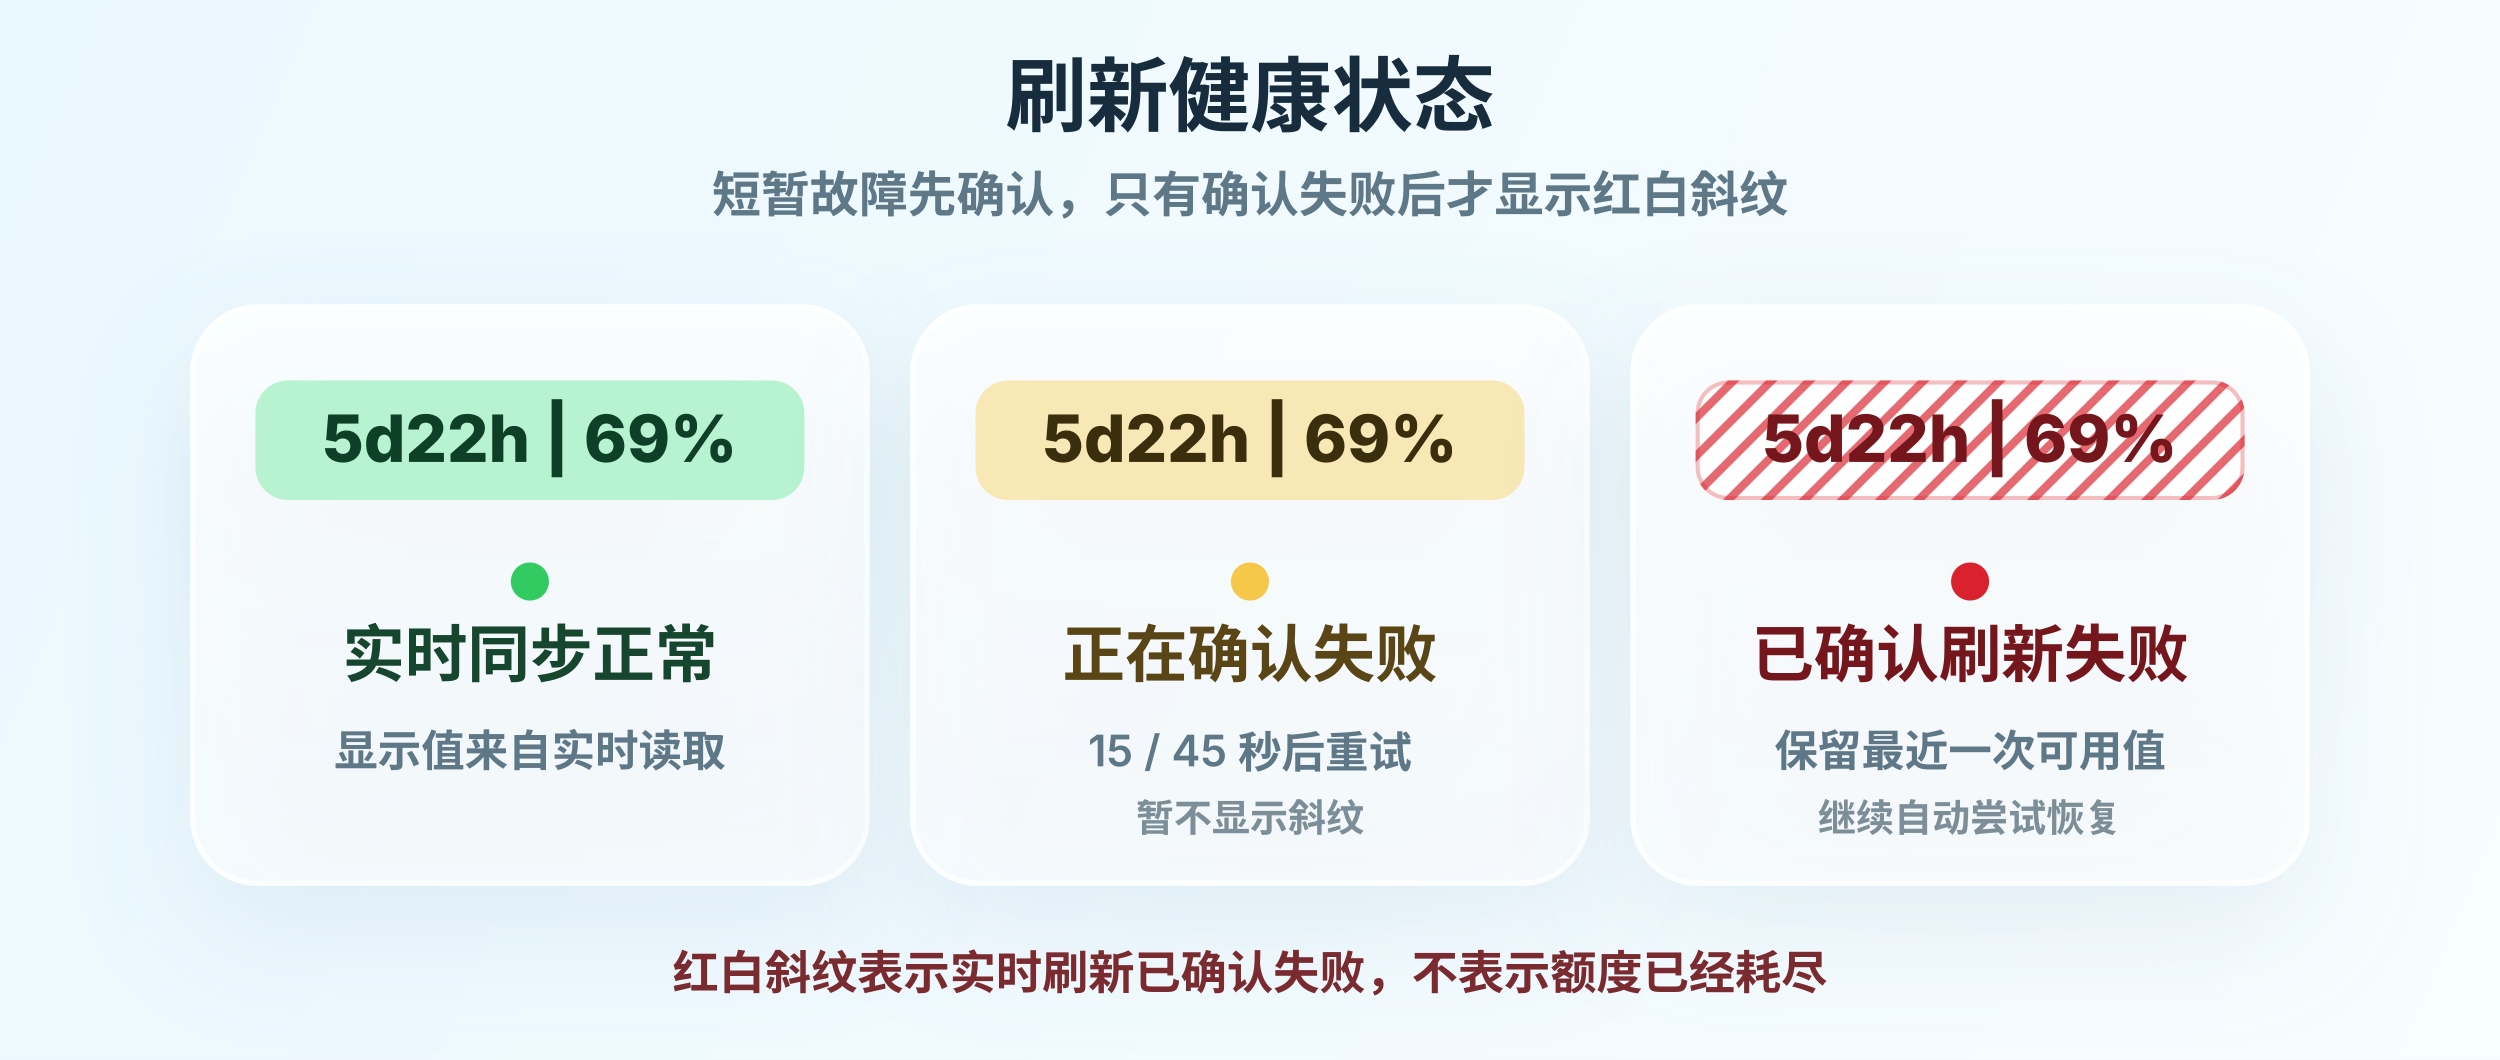
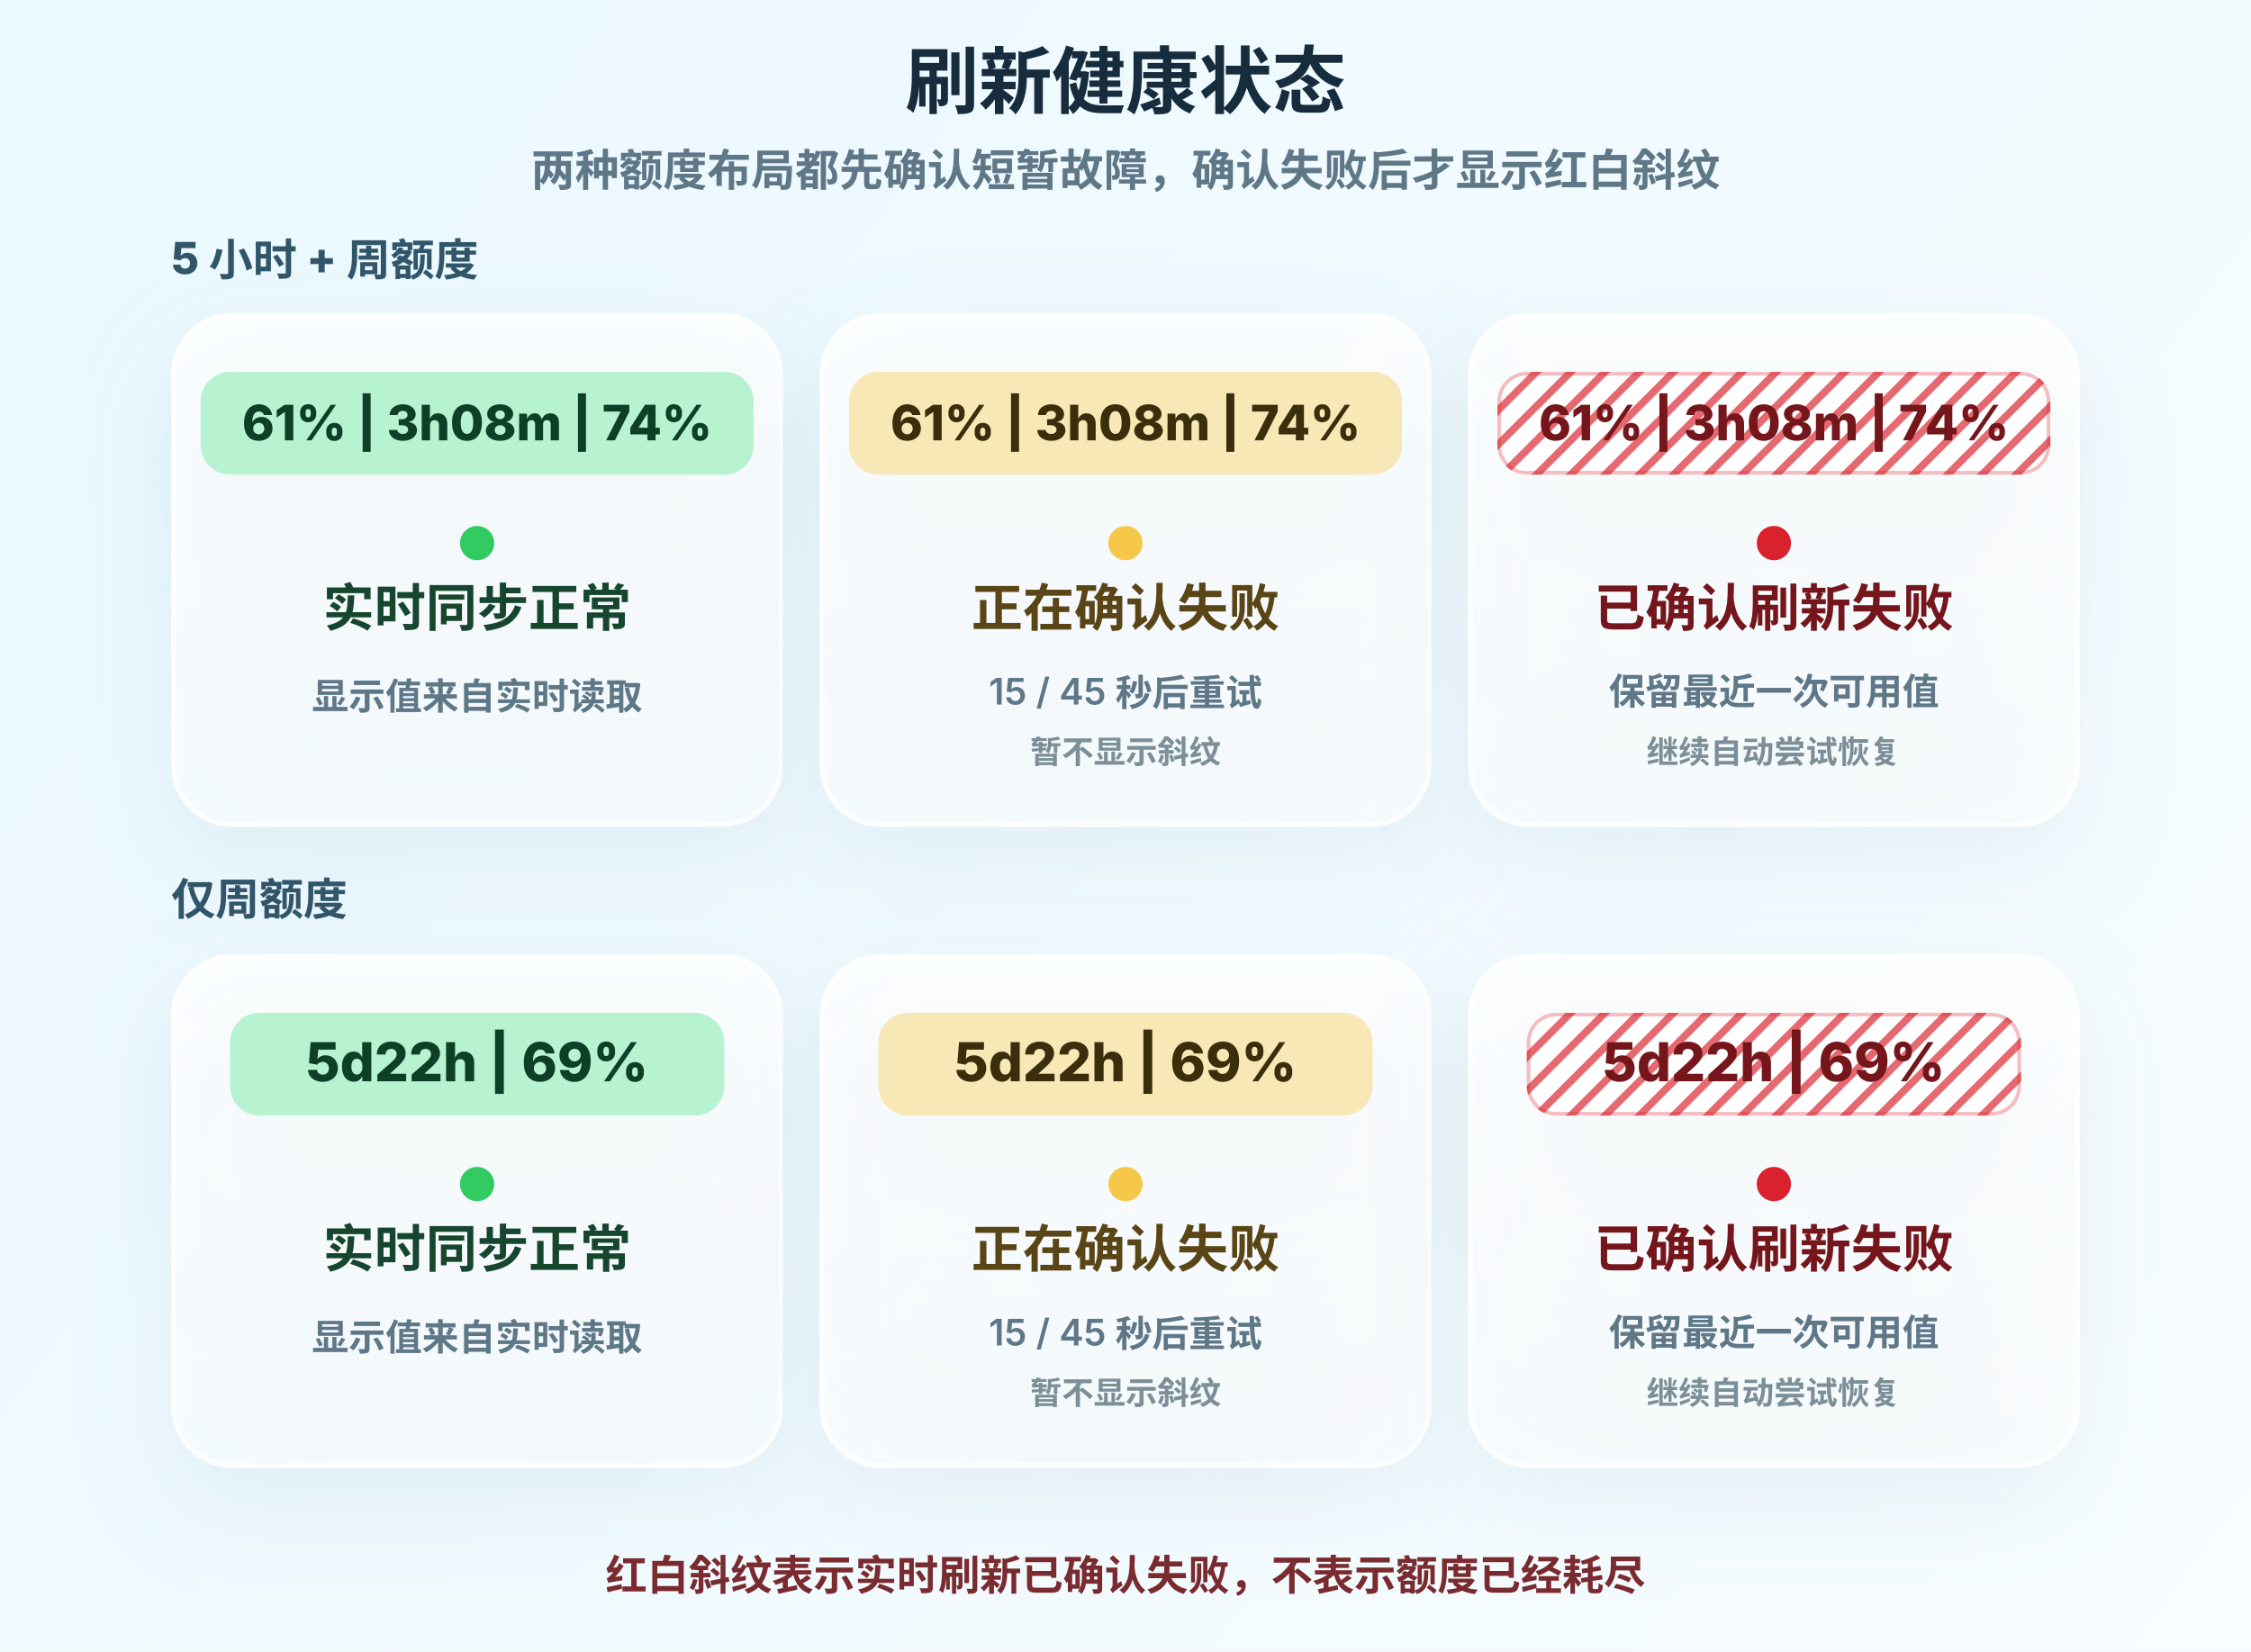
- <svg xmlns="http://www.w3.org/2000/svg" width="920" height="390" viewBox="0 0 920 390" fill="none">
+ <svg xmlns="http://www.w3.org/2000/svg" width="920" height="675" viewBox="0 0 920 675" fill="none">
  <defs>
-     <linearGradient id="pageBg" x1="0" y1="0" x2="920" y2="390" gradientUnits="userSpaceOnUse">
+     <linearGradient id="pageBg" x1="0" y1="0" x2="920" y2="675" gradientUnits="userSpaceOnUse">
      <stop stop-color="#EAF8FF" />
      <stop offset="1" stop-color="#F8FDFF" />
    </linearGradient>
    <linearGradient id="cardBg" x1="0" y1="0" x2="0" y2="210" gradientUnits="userSpaceOnUse">
      <stop stop-color="#FFFFFF" stop-opacity="0.76" />
      <stop offset="1" stop-color="#FFFFFF" stop-opacity="0.54" />
    </linearGradient>
    <pattern id="failurePattern" width="14" height="14" patternUnits="userSpaceOnUse">
      <rect width="14" height="14" fill="#FFFFFF" />
      <path d="M-4 14L14 -4M3 21L21 3" stroke="#D9242E" stroke-opacity="0.68" stroke-width="3" />
    </pattern>
    <filter id="cardShadow" x="-20%" y="-24%" width="140%" height="160%" color-interpolation-filters="sRGB">
-       <feDropShadow dx="0" dy="18" stdDeviation="22" flood-color="#6E9DB3" flood-opacity="0.22" />
+       <feDropShadow dx="0" dy="16" stdDeviation="20" flood-color="#6E9DB3" flood-opacity="0.20" />
    </filter>
  </defs>
-   <rect width="920" height="390" fill="url(#pageBg)" />
+   <rect width="920" height="675" fill="url(#pageBg)" />
  <g font-family="-apple-system, BlinkMacSystemFont, 'SF Pro Display', 'PingFang SC', sans-serif">
-     <text x="460" y="46" text-anchor="middle" font-size="30" font-weight="780" fill="#172D3D">刷新健康状态</text>
-     <text x="460" y="78" text-anchor="middle" font-size="18" font-weight="650" fill="#5E7888">短暂故障先确认，只有确认失败后才显示红白斜纹</text>
-     <g transform="translate(70 112)" filter="url(#cardShadow)">
-       <rect width="250" height="214" rx="25" fill="url(#cardBg)" />
-       <rect x="1" y="1" width="248" height="212" rx="24" stroke="#FFFFFF" stroke-opacity="0.76" stroke-width="2" />
-       <rect x="24" y="28" width="202" height="44" rx="12" fill="#B8F3D1" />
-       <text x="125" y="58" text-anchor="middle" font-size="24" font-weight="820" fill="#103F28">5d22h | 69%</text>
-       <circle cx="125" cy="102" r="7" fill="#31CB62" />
-       <text x="125" y="137" text-anchor="middle" font-size="23" font-weight="780" fill="#17462D">实时同步正常</text>
-       <text x="125" y="170" text-anchor="middle" font-size="16" font-weight="620" fill="#5E7888">显示值来自实时读取</text>
+     <text x="460" y="44" text-anchor="middle" font-size="30" font-weight="780" fill="#172D3D">刷新健康状态</text>
+     <text x="460" y="76" text-anchor="middle" font-size="18" font-weight="650" fill="#5E7888">两种额度布局都先确认短暂故障，确认失败后才显示红白斜纹</text>
+     <text x="70" y="112" font-size="18" font-weight="760" fill="#31566A">5 小时 + 周额度</text>
+     <g transform="translate(70 128)" filter="url(#cardShadow)">
+       <rect width="250" height="210" rx="25" fill="url(#cardBg)" />
+       <rect x="1" y="1" width="248" height="208" rx="24" stroke="#FFFFFF" stroke-opacity="0.76" stroke-width="2" />
+       <rect x="12" y="24" width="226" height="42" rx="12" fill="#B8F3D1" />
+       <text x="125" y="52" text-anchor="middle" font-size="20" font-weight="820" fill="#103F28">61% | 3h08m | 74%</text>
+       <circle cx="125" cy="94" r="7" fill="#31CB62" />
+       <text x="125" y="128" text-anchor="middle" font-size="21" font-weight="780" fill="#17462D">实时同步正常</text>
+       <text x="125" y="162" text-anchor="middle" font-size="15" font-weight="620" fill="#5E7888">显示值来自实时读取</text>
    </g>
-     <g transform="translate(335 112)" filter="url(#cardShadow)">
-       <rect width="250" height="214" rx="25" fill="url(#cardBg)" />
-       <rect x="1" y="1" width="248" height="212" rx="24" stroke="#FFFFFF" stroke-opacity="0.76" stroke-width="2" />
-       <rect x="24" y="28" width="202" height="44" rx="12" fill="#F8E8B6" />
-       <text x="125" y="58" text-anchor="middle" font-size="24" font-weight="820" fill="#3A2D0B">5d22h | 69%</text>
-       <circle cx="125" cy="102" r="7" fill="#F6C84A" />
-       <text x="125" y="137" text-anchor="middle" font-size="23" font-weight="780" fill="#5A4512">正在确认失败</text>
-       <text x="125" y="170" text-anchor="middle" font-size="16" font-weight="620" fill="#5E7888">15 / 45 秒后重试</text>
-       <text x="125" y="194" text-anchor="middle" font-size="14" font-weight="620" fill="#7C8F99">暂不显示斜纹</text>
+     <g transform="translate(335 128)" filter="url(#cardShadow)">
+       <rect width="250" height="210" rx="25" fill="url(#cardBg)" />
+       <rect x="1" y="1" width="248" height="208" rx="24" stroke="#FFFFFF" stroke-opacity="0.76" stroke-width="2" />
+       <rect x="12" y="24" width="226" height="42" rx="12" fill="#F8E8B6" />
+       <text x="125" y="52" text-anchor="middle" font-size="20" font-weight="820" fill="#3A2D0B">61% | 3h08m | 74%</text>
+       <circle cx="125" cy="94" r="7" fill="#F6C84A" />
+       <text x="125" y="128" text-anchor="middle" font-size="21" font-weight="780" fill="#5A4512">正在确认失败</text>
+       <text x="125" y="160" text-anchor="middle" font-size="15" font-weight="620" fill="#5E7888">15 / 45 秒后重试</text>
+       <text x="125" y="184" text-anchor="middle" font-size="13" font-weight="620" fill="#7C8F99">暂不显示斜纹</text>
    </g>
-     <g transform="translate(600 112)" filter="url(#cardShadow)">
-       <rect width="250" height="214" rx="25" fill="url(#cardBg)" />
-       <rect x="1" y="1" width="248" height="212" rx="24" stroke="#FFFFFF" stroke-opacity="0.76" stroke-width="2" />
-       <rect x="24" y="28" width="202" height="44" rx="12" fill="url(#failurePattern)" />
-       <rect x="24.75" y="28.75" width="200.5" height="42.5" rx="11.25" stroke="#D9242E" stroke-opacity="0.30" stroke-width="1.5" />
-       <text x="125" y="58" text-anchor="middle" font-size="24" font-weight="820" fill="#74191E">5d22h | 69%</text>
-       <circle cx="125" cy="102" r="7" fill="#D9242E" />
-       <text x="125" y="137" text-anchor="middle" font-size="23" font-weight="780" fill="#74191E">已确认刷新失败</text>
-       <text x="125" y="170" text-anchor="middle" font-size="16" font-weight="620" fill="#5E7888">保留最近一次可用值</text>
-       <text x="125" y="194" text-anchor="middle" font-size="14" font-weight="620" fill="#7C8F99">继续自动尝试恢复</text>
+     <g transform="translate(600 128)" filter="url(#cardShadow)">
+       <rect width="250" height="210" rx="25" fill="url(#cardBg)" />
+       <rect x="1" y="1" width="248" height="208" rx="24" stroke="#FFFFFF" stroke-opacity="0.76" stroke-width="2" />
+       <rect x="12" y="24" width="226" height="42" rx="12" fill="url(#failurePattern)" />
+       <rect x="12.75" y="24.75" width="224.5" height="40.5" rx="11.25" stroke="#D9242E" stroke-opacity="0.30" stroke-width="1.5" />
+       <text x="125" y="52" text-anchor="middle" font-size="20" font-weight="820" fill="#74191E">61% | 3h08m | 74%</text>
+       <circle cx="125" cy="94" r="7" fill="#D9242E" />
+       <text x="125" y="128" text-anchor="middle" font-size="21" font-weight="780" fill="#74191E">已确认刷新失败</text>
+       <text x="125" y="160" text-anchor="middle" font-size="15" font-weight="620" fill="#5E7888">保留最近一次可用值</text>
+       <text x="125" y="184" text-anchor="middle" font-size="13" font-weight="620" fill="#7C8F99">继续自动尝试恢复</text>
    </g>
-     <text x="460" y="364" text-anchor="middle" font-size="17" font-weight="700" fill="#7A2B2F">红白斜纹表示实时刷新已确认失败，不表示额度已经耗尽</text>
+     <text x="70" y="374" font-size="18" font-weight="760" fill="#31566A">仅周额度</text>
+     <g transform="translate(70 390)" filter="url(#cardShadow)">
+       <rect width="250" height="210" rx="25" fill="url(#cardBg)" />
+       <rect x="1" y="1" width="248" height="208" rx="24" stroke="#FFFFFF" stroke-opacity="0.76" stroke-width="2" />
+       <rect x="24" y="24" width="202" height="42" rx="12" fill="#B8F3D1" />
+       <text x="125" y="52" text-anchor="middle" font-size="22" font-weight="820" fill="#103F28">5d22h | 69%</text>
+       <circle cx="125" cy="94" r="7" fill="#31CB62" />
+       <text x="125" y="128" text-anchor="middle" font-size="21" font-weight="780" fill="#17462D">实时同步正常</text>
+       <text x="125" y="162" text-anchor="middle" font-size="15" font-weight="620" fill="#5E7888">显示值来自实时读取</text>
+     </g>
+     <g transform="translate(335 390)" filter="url(#cardShadow)">
+       <rect width="250" height="210" rx="25" fill="url(#cardBg)" />
+       <rect x="1" y="1" width="248" height="208" rx="24" stroke="#FFFFFF" stroke-opacity="0.76" stroke-width="2" />
+       <rect x="24" y="24" width="202" height="42" rx="12" fill="#F8E8B6" />
+       <text x="125" y="52" text-anchor="middle" font-size="22" font-weight="820" fill="#3A2D0B">5d22h | 69%</text>
+       <circle cx="125" cy="94" r="7" fill="#F6C84A" />
+       <text x="125" y="128" text-anchor="middle" font-size="21" font-weight="780" fill="#5A4512">正在确认失败</text>
+       <text x="125" y="160" text-anchor="middle" font-size="15" font-weight="620" fill="#5E7888">15 / 45 秒后重试</text>
+       <text x="125" y="184" text-anchor="middle" font-size="13" font-weight="620" fill="#7C8F99">暂不显示斜纹</text>
+     </g>
+     <g transform="translate(600 390)" filter="url(#cardShadow)">
+       <rect width="250" height="210" rx="25" fill="url(#cardBg)" />
+       <rect x="1" y="1" width="248" height="208" rx="24" stroke="#FFFFFF" stroke-opacity="0.76" stroke-width="2" />
+       <rect x="24" y="24" width="202" height="42" rx="12" fill="url(#failurePattern)" />
+       <rect x="24.75" y="24.75" width="200.5" height="40.5" rx="11.25" stroke="#D9242E" stroke-opacity="0.30" stroke-width="1.5" />
+       <text x="125" y="52" text-anchor="middle" font-size="22" font-weight="820" fill="#74191E">5d22h | 69%</text>
+       <circle cx="125" cy="94" r="7" fill="#D9242E" />
+       <text x="125" y="128" text-anchor="middle" font-size="21" font-weight="780" fill="#74191E">已确认刷新失败</text>
+       <text x="125" y="160" text-anchor="middle" font-size="15" font-weight="620" fill="#5E7888">保留最近一次可用值</text>
+       <text x="125" y="184" text-anchor="middle" font-size="13" font-weight="620" fill="#7C8F99">继续自动尝试恢复</text>
+     </g>
+     <text x="460" y="650" text-anchor="middle" font-size="17" font-weight="700" fill="#7A2B2F">红白斜纹表示实时刷新已确认失败，不表示额度已经耗尽</text>
  </g>
</svg>
